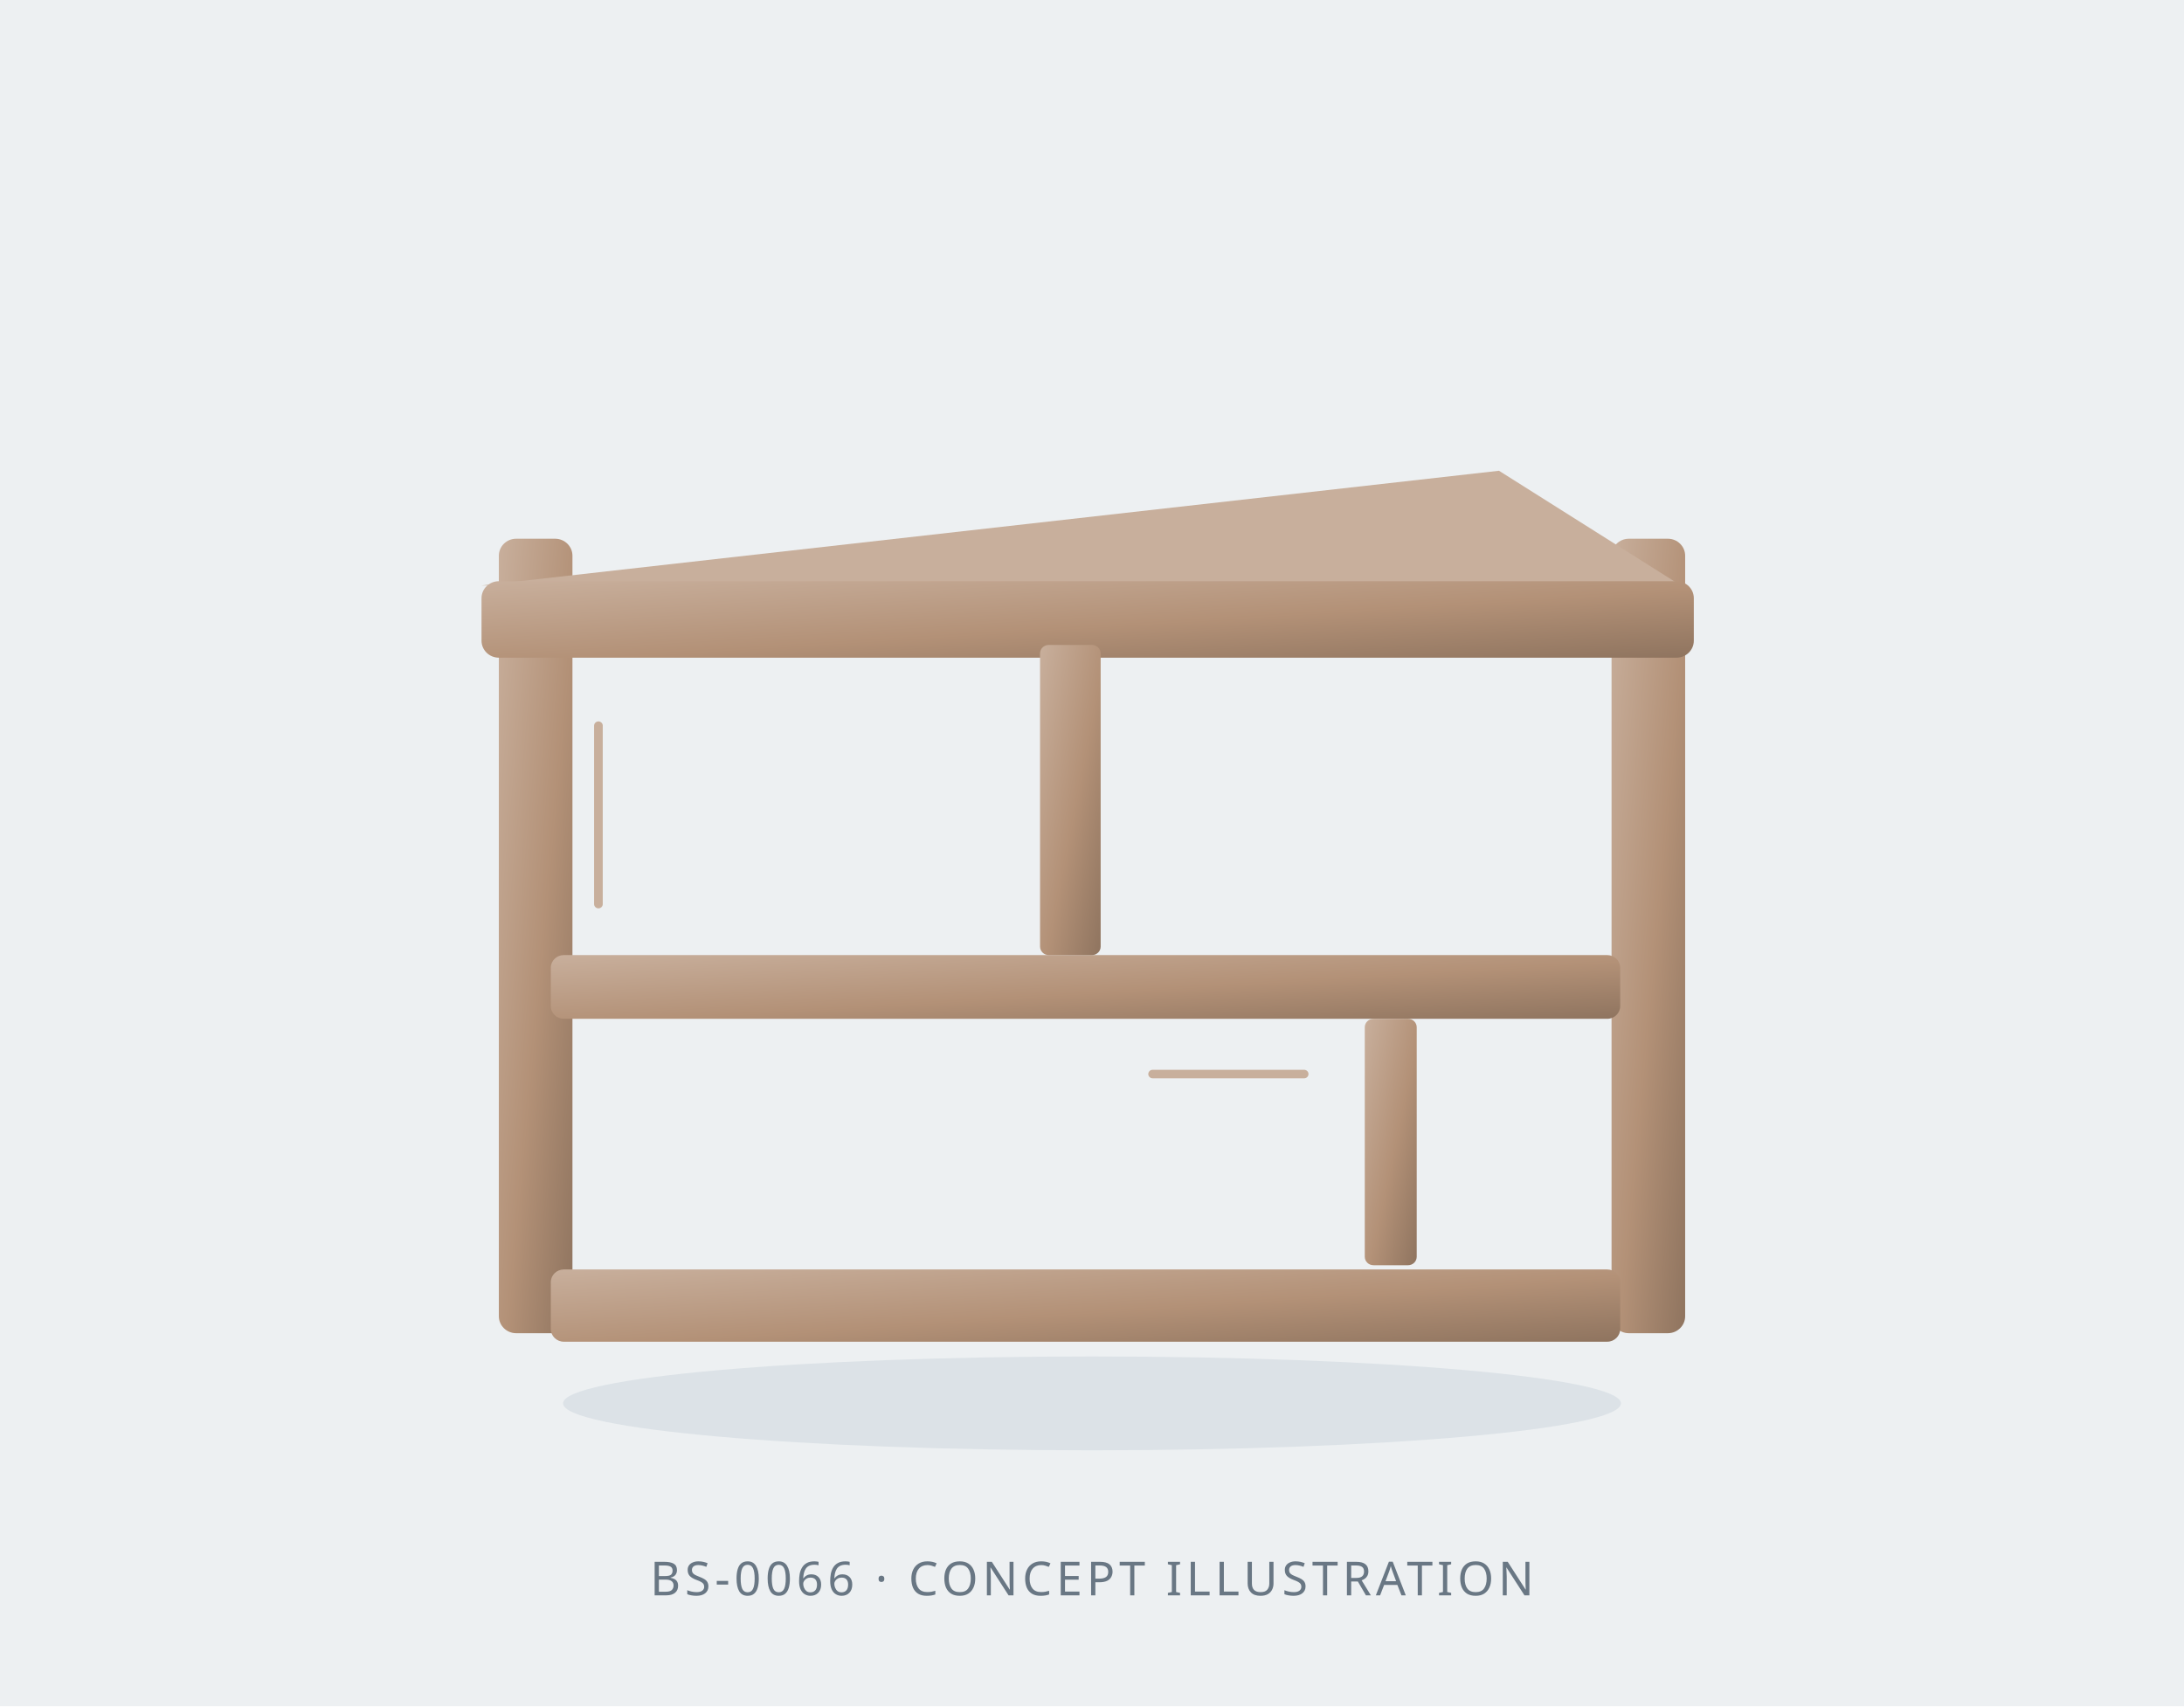
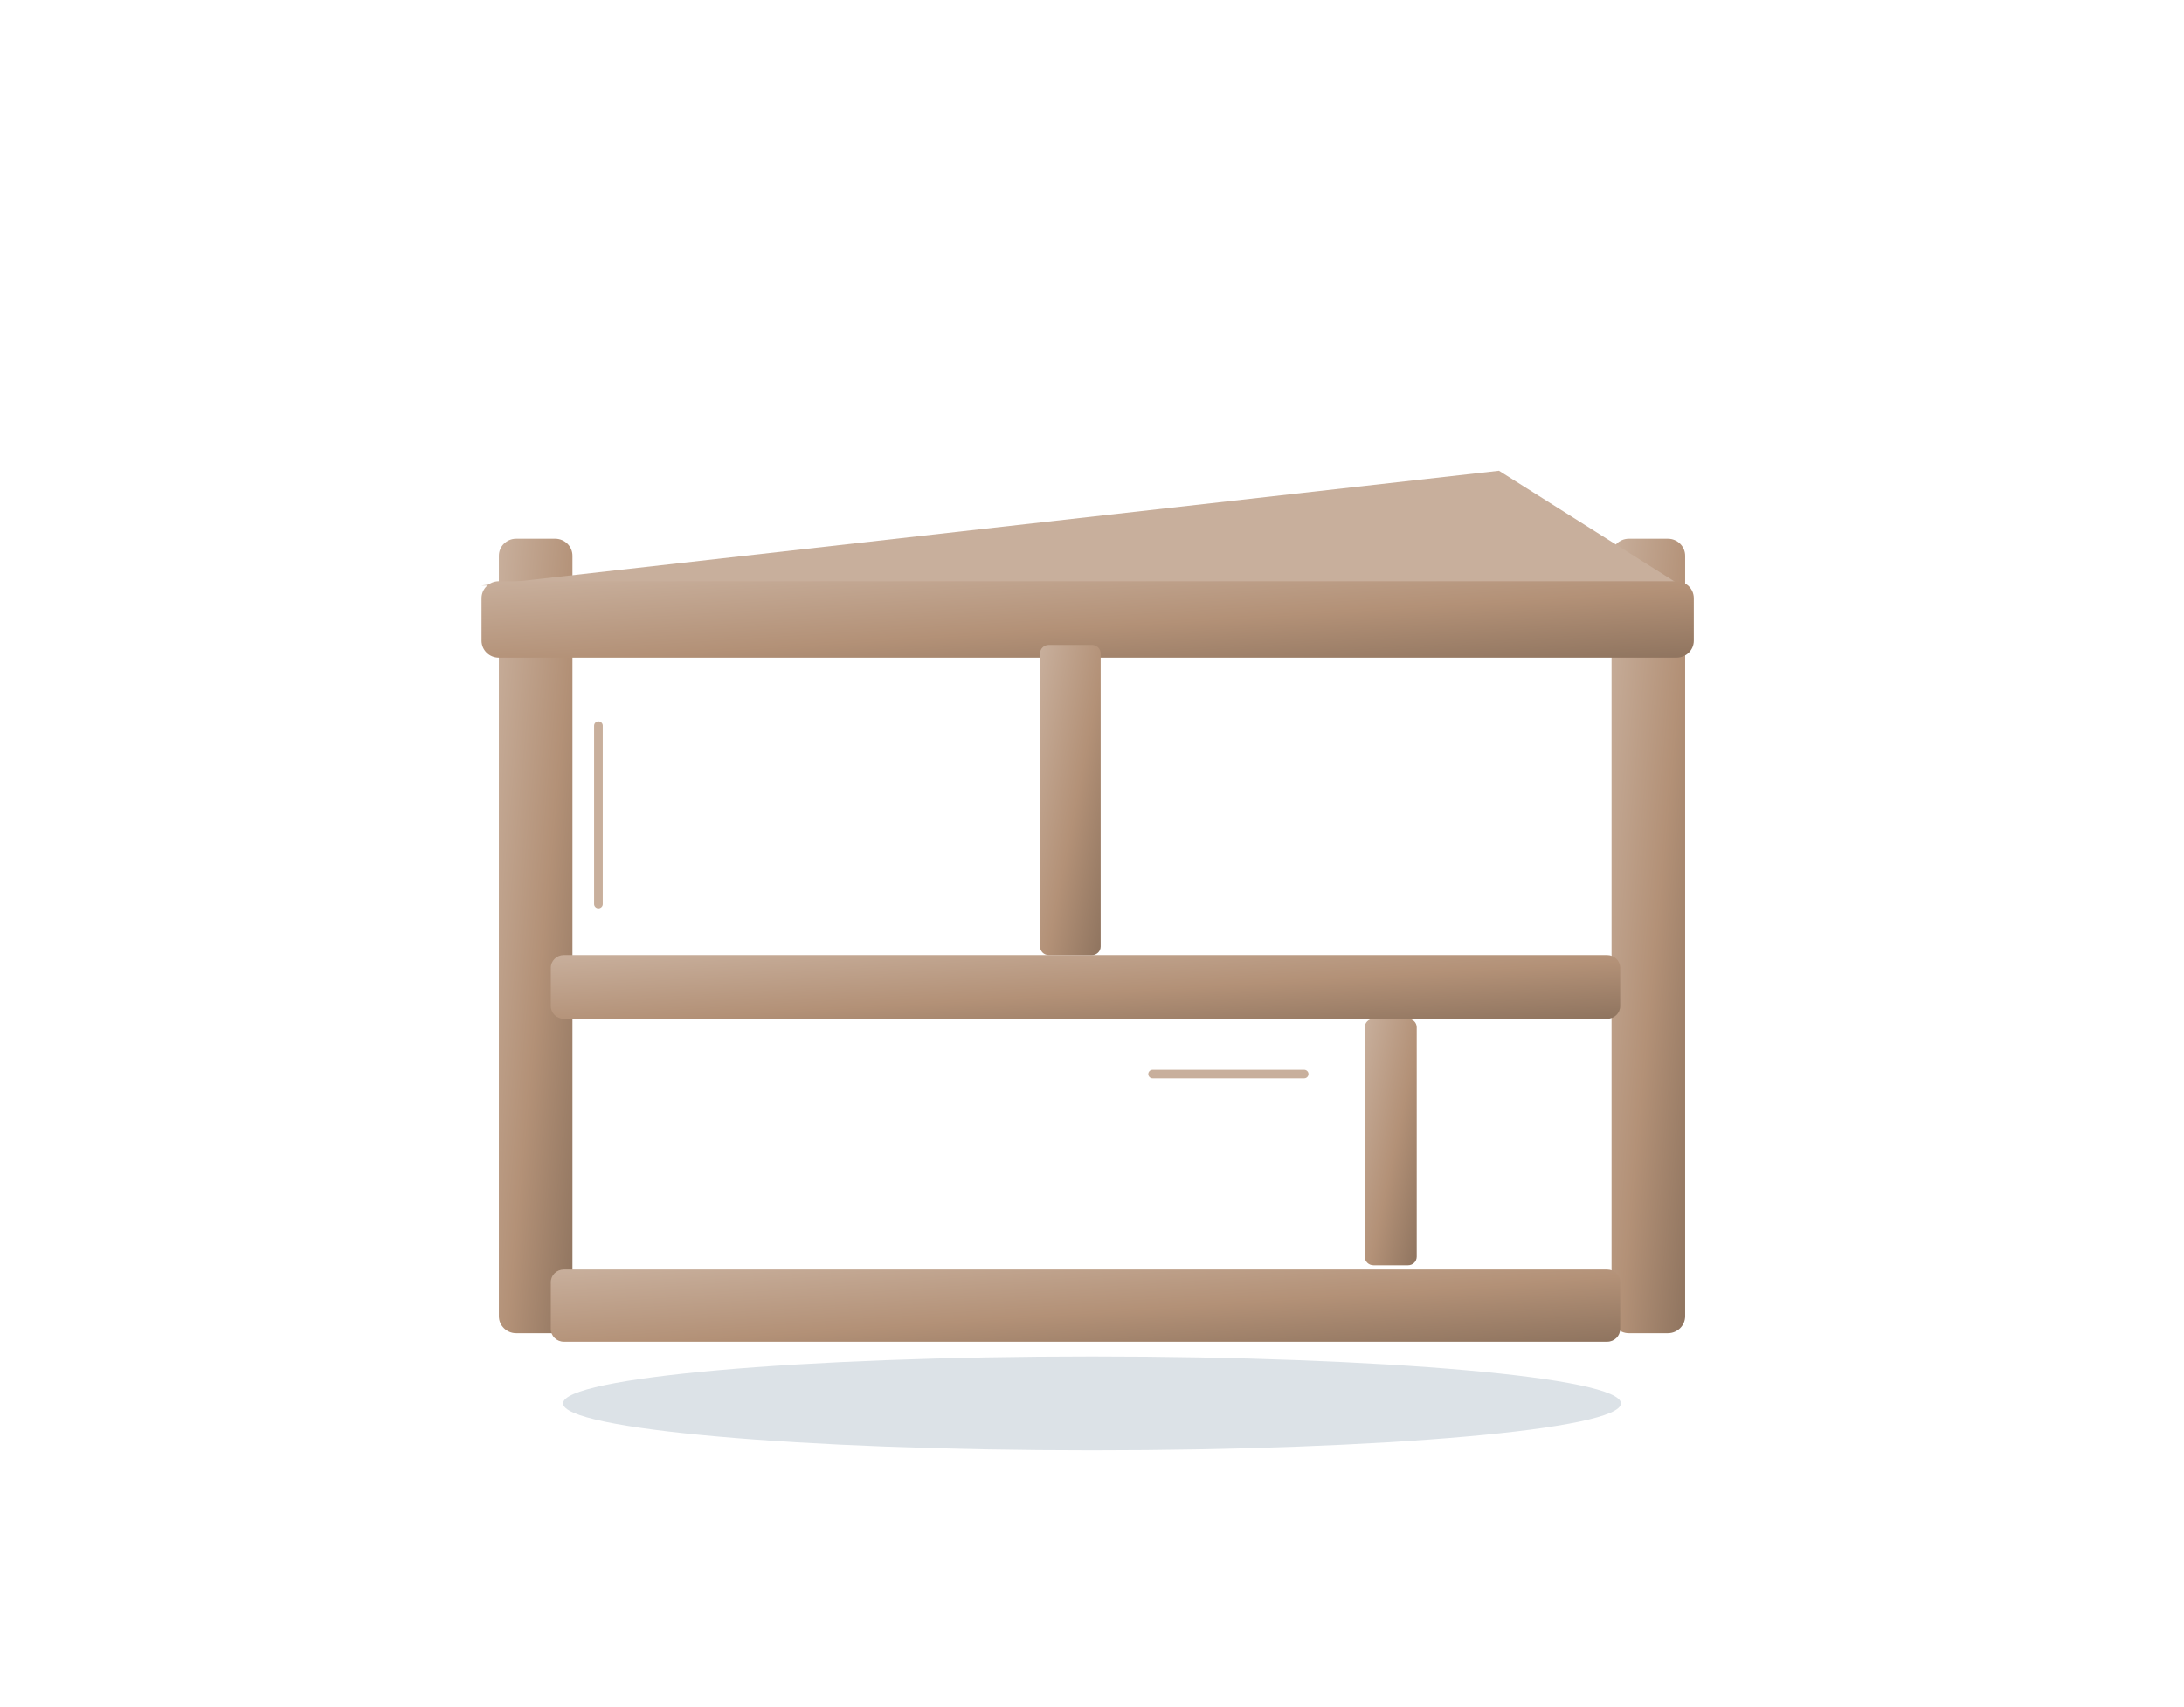
<svg xmlns="http://www.w3.org/2000/svg" width="512" height="400" viewBox="0 0 512 400" role="img">
-   <rect width="512" height="400" fill="#edf0f2" />
  <ellipse cx="256" cy="329" rx="124" ry="11" fill="#dce2e7" />
  <defs>
    <linearGradient id="pe6a18ce99da2e694b6e7bab3e69eb6-3-body" x1="0" y1="0" x2="1" y2="1">
      <stop stop-color="#c8af9c" />
      <stop offset=".55" stop-color="#b39177" />
      <stop offset="1" stop-color="#8f745f" />
    </linearGradient>
    <linearGradient id="pe6a18ce99da2e694b6e7bab3e69eb6-3-metal" x1="0" y1="0" x2="1" y2=".4">
      <stop stop-color="#aeb9c3" />
      <stop offset=".35" stop-color="#e1e7ec" />
      <stop offset=".65" stop-color="#c9d2db" />
      <stop offset="1" stop-color="#8c9aa7" />
    </linearGradient>
    <pattern id="pe6a18ce99da2e694b6e7bab3e69eb6-3-fabric" width="5" height="5" patternUnits="userSpaceOnUse">
      <path d="M0 1h5M1 0v5" stroke="#edf1f4" stroke-opacity=".13" stroke-width=".65" />
    </pattern>
    <pattern id="pe6a18ce99da2e694b6e7bab3e69eb6-3-holes" width="8" height="8" patternUnits="userSpaceOnUse">
      <circle cx="4" cy="4" r="1.35" fill="#26313c" fill-opacity=".45" />
    </pattern>
  </defs>
  <g transform="translate(256 200) scale(1.015 0.996) translate(-256 -200)">
    <rect x="119" y="126" width="17" height="187" rx="4" fill="url(#pe6a18ce99da2e694b6e7bab3e69eb6-3-body)" />
    <rect x="376" y="126" width="17" height="187" rx="4" fill="url(#pe6a18ce99da2e694b6e7bab3e69eb6-3-body)" />
    <path d="M115 137L350 110l42 27H115Z" fill="#c8af9c" />
    <rect x="115" y="136" width="280" height="18" rx="4" fill="url(#pe6a18ce99da2e694b6e7bab3e69eb6-3-body)" />
    <rect x="131" y="224" width="247" height="15" rx="3" fill="url(#pe6a18ce99da2e694b6e7bab3e69eb6-3-body)" />
    <rect x="131" y="298" width="247" height="17" rx="3" fill="url(#pe6a18ce99da2e694b6e7bab3e69eb6-3-body)" />
    <rect x="244" y="151" width="14" height="73" rx="2" fill="url(#pe6a18ce99da2e694b6e7bab3e69eb6-3-body)" />
    <rect x="319" y="239" width="12" height="58" rx="2" fill="url(#pe6a18ce99da2e694b6e7bab3e69eb6-3-body)" />
    <path d="M142 170v42M270 252h35" fill="none" stroke="#c8af9c" stroke-width="2" stroke-linecap="round" stroke-linejoin="round" />
  </g>
-   <text x="256" y="374" text-anchor="middle" font-family="Segoe UI, sans-serif" font-size="11" letter-spacing="1" fill="#697784">BS-0066 · CONCEPT ILLUSTRATION</text>
</svg>
